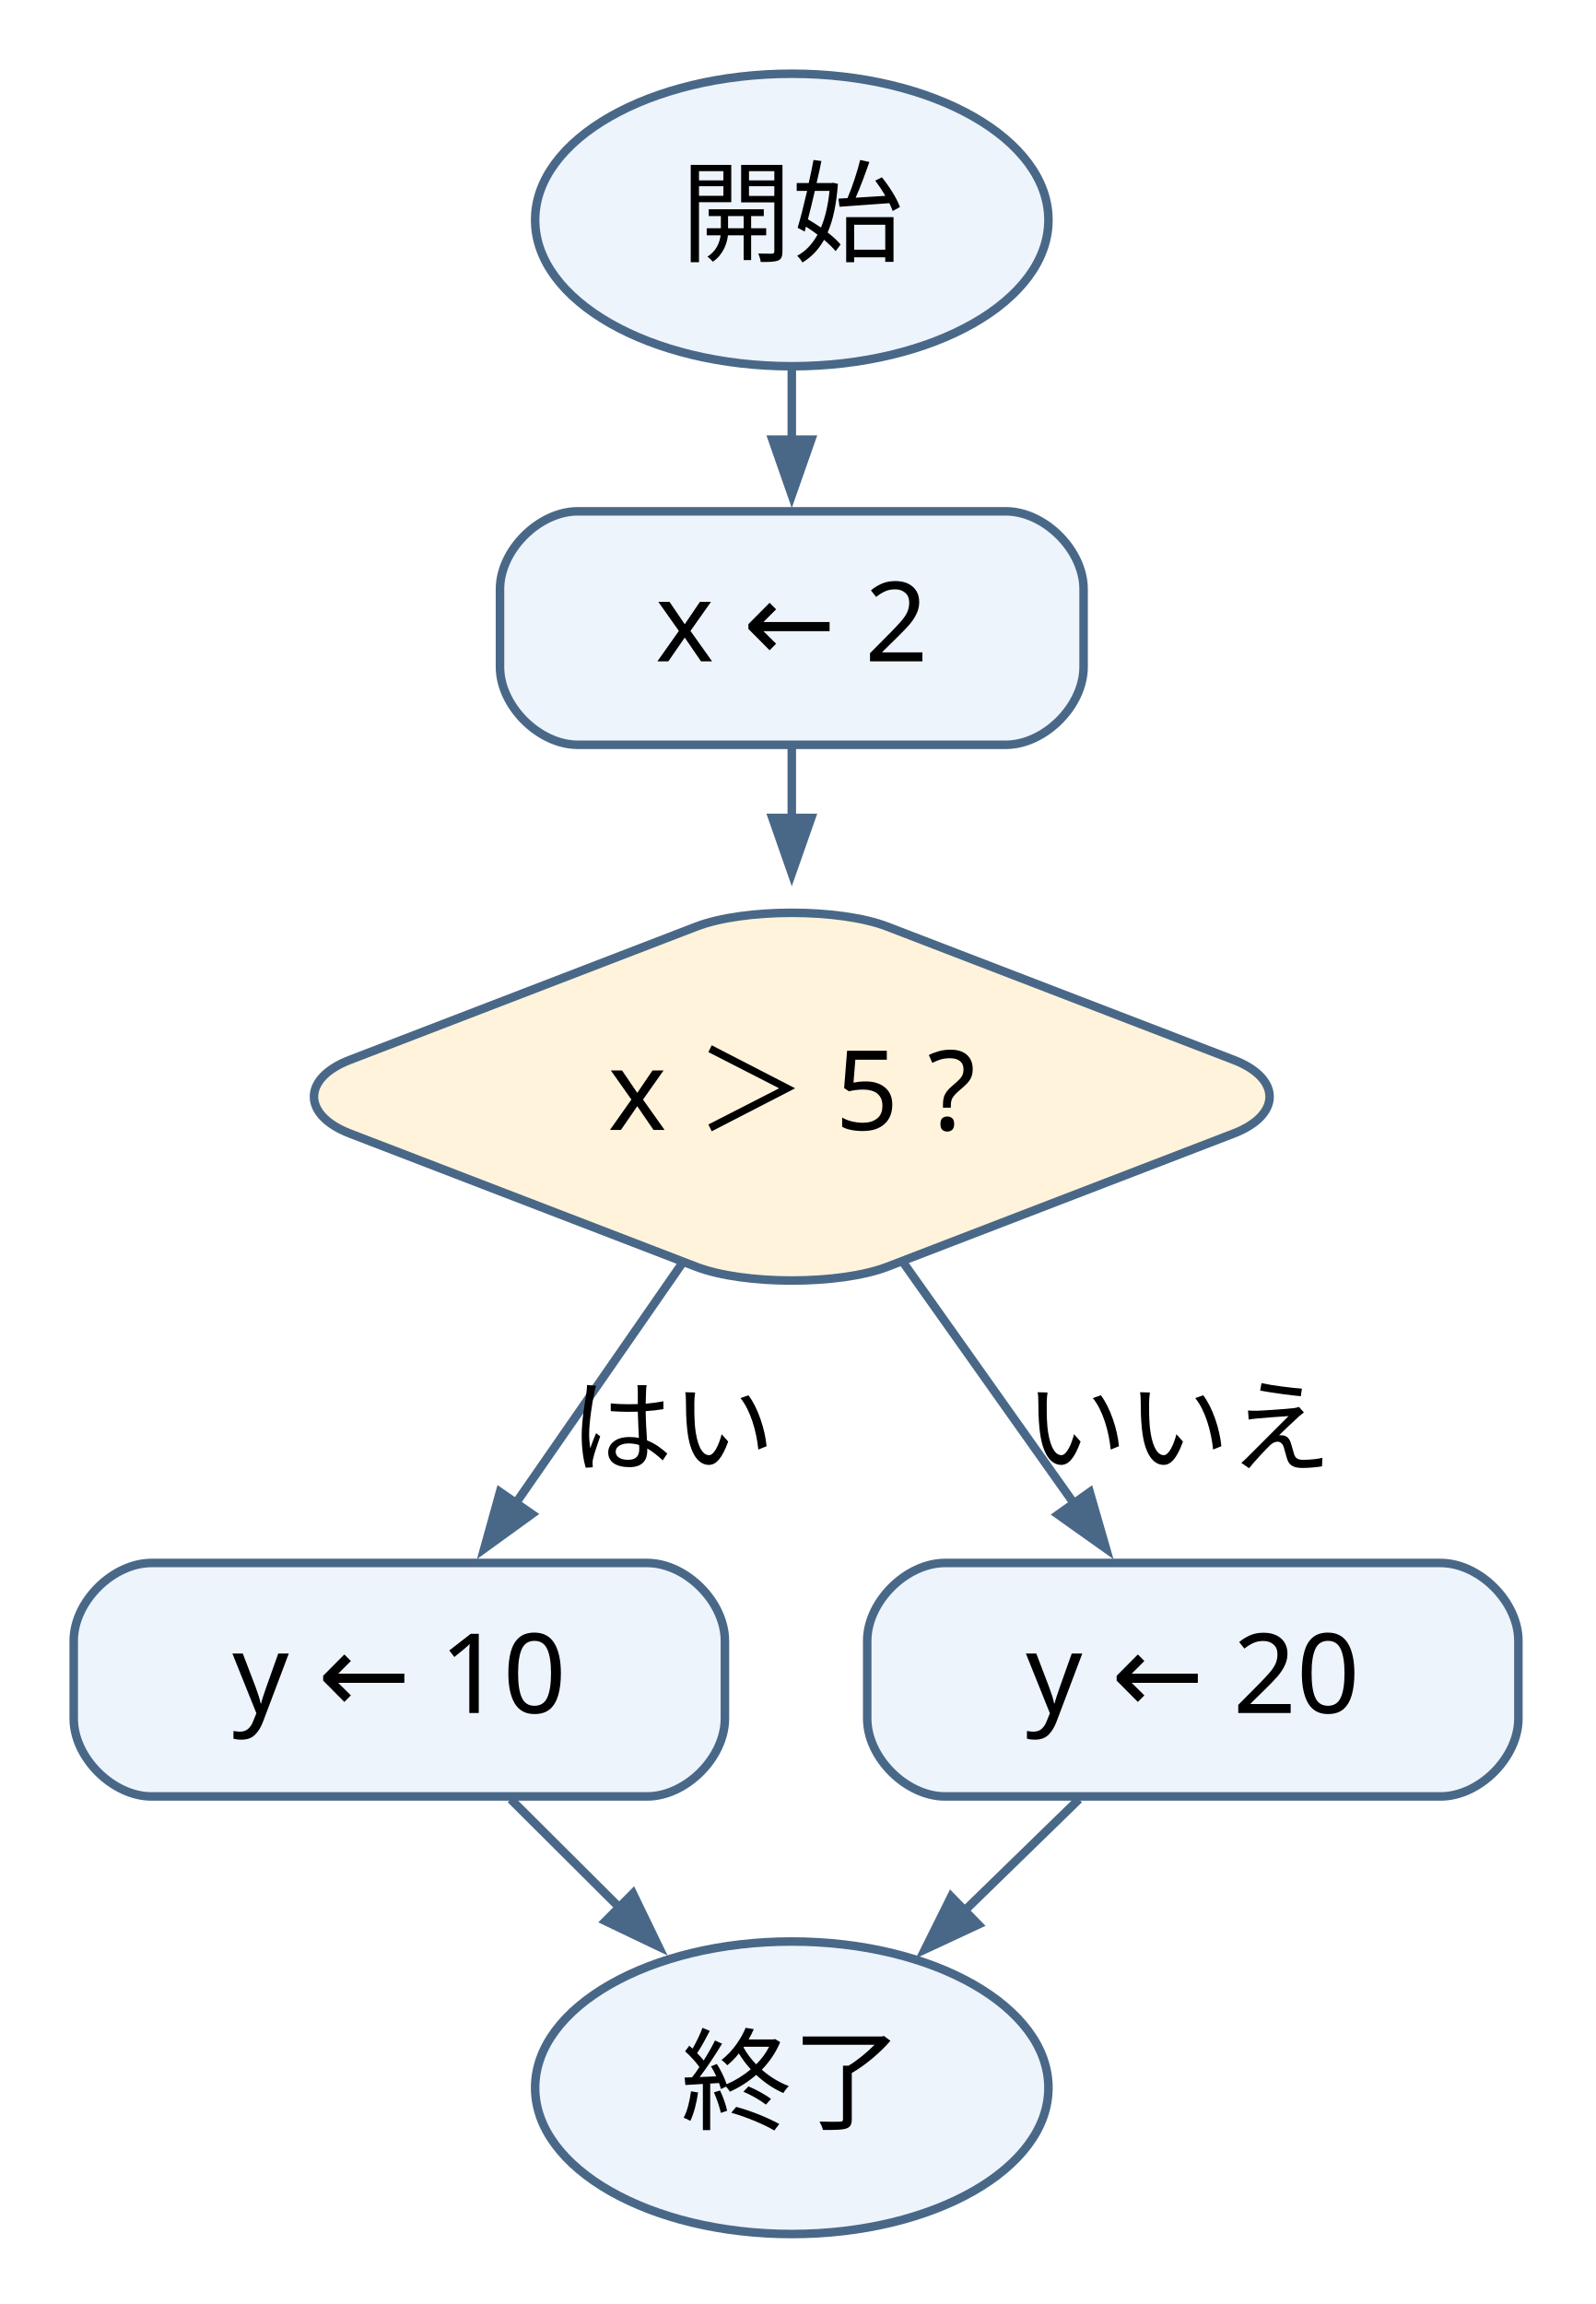
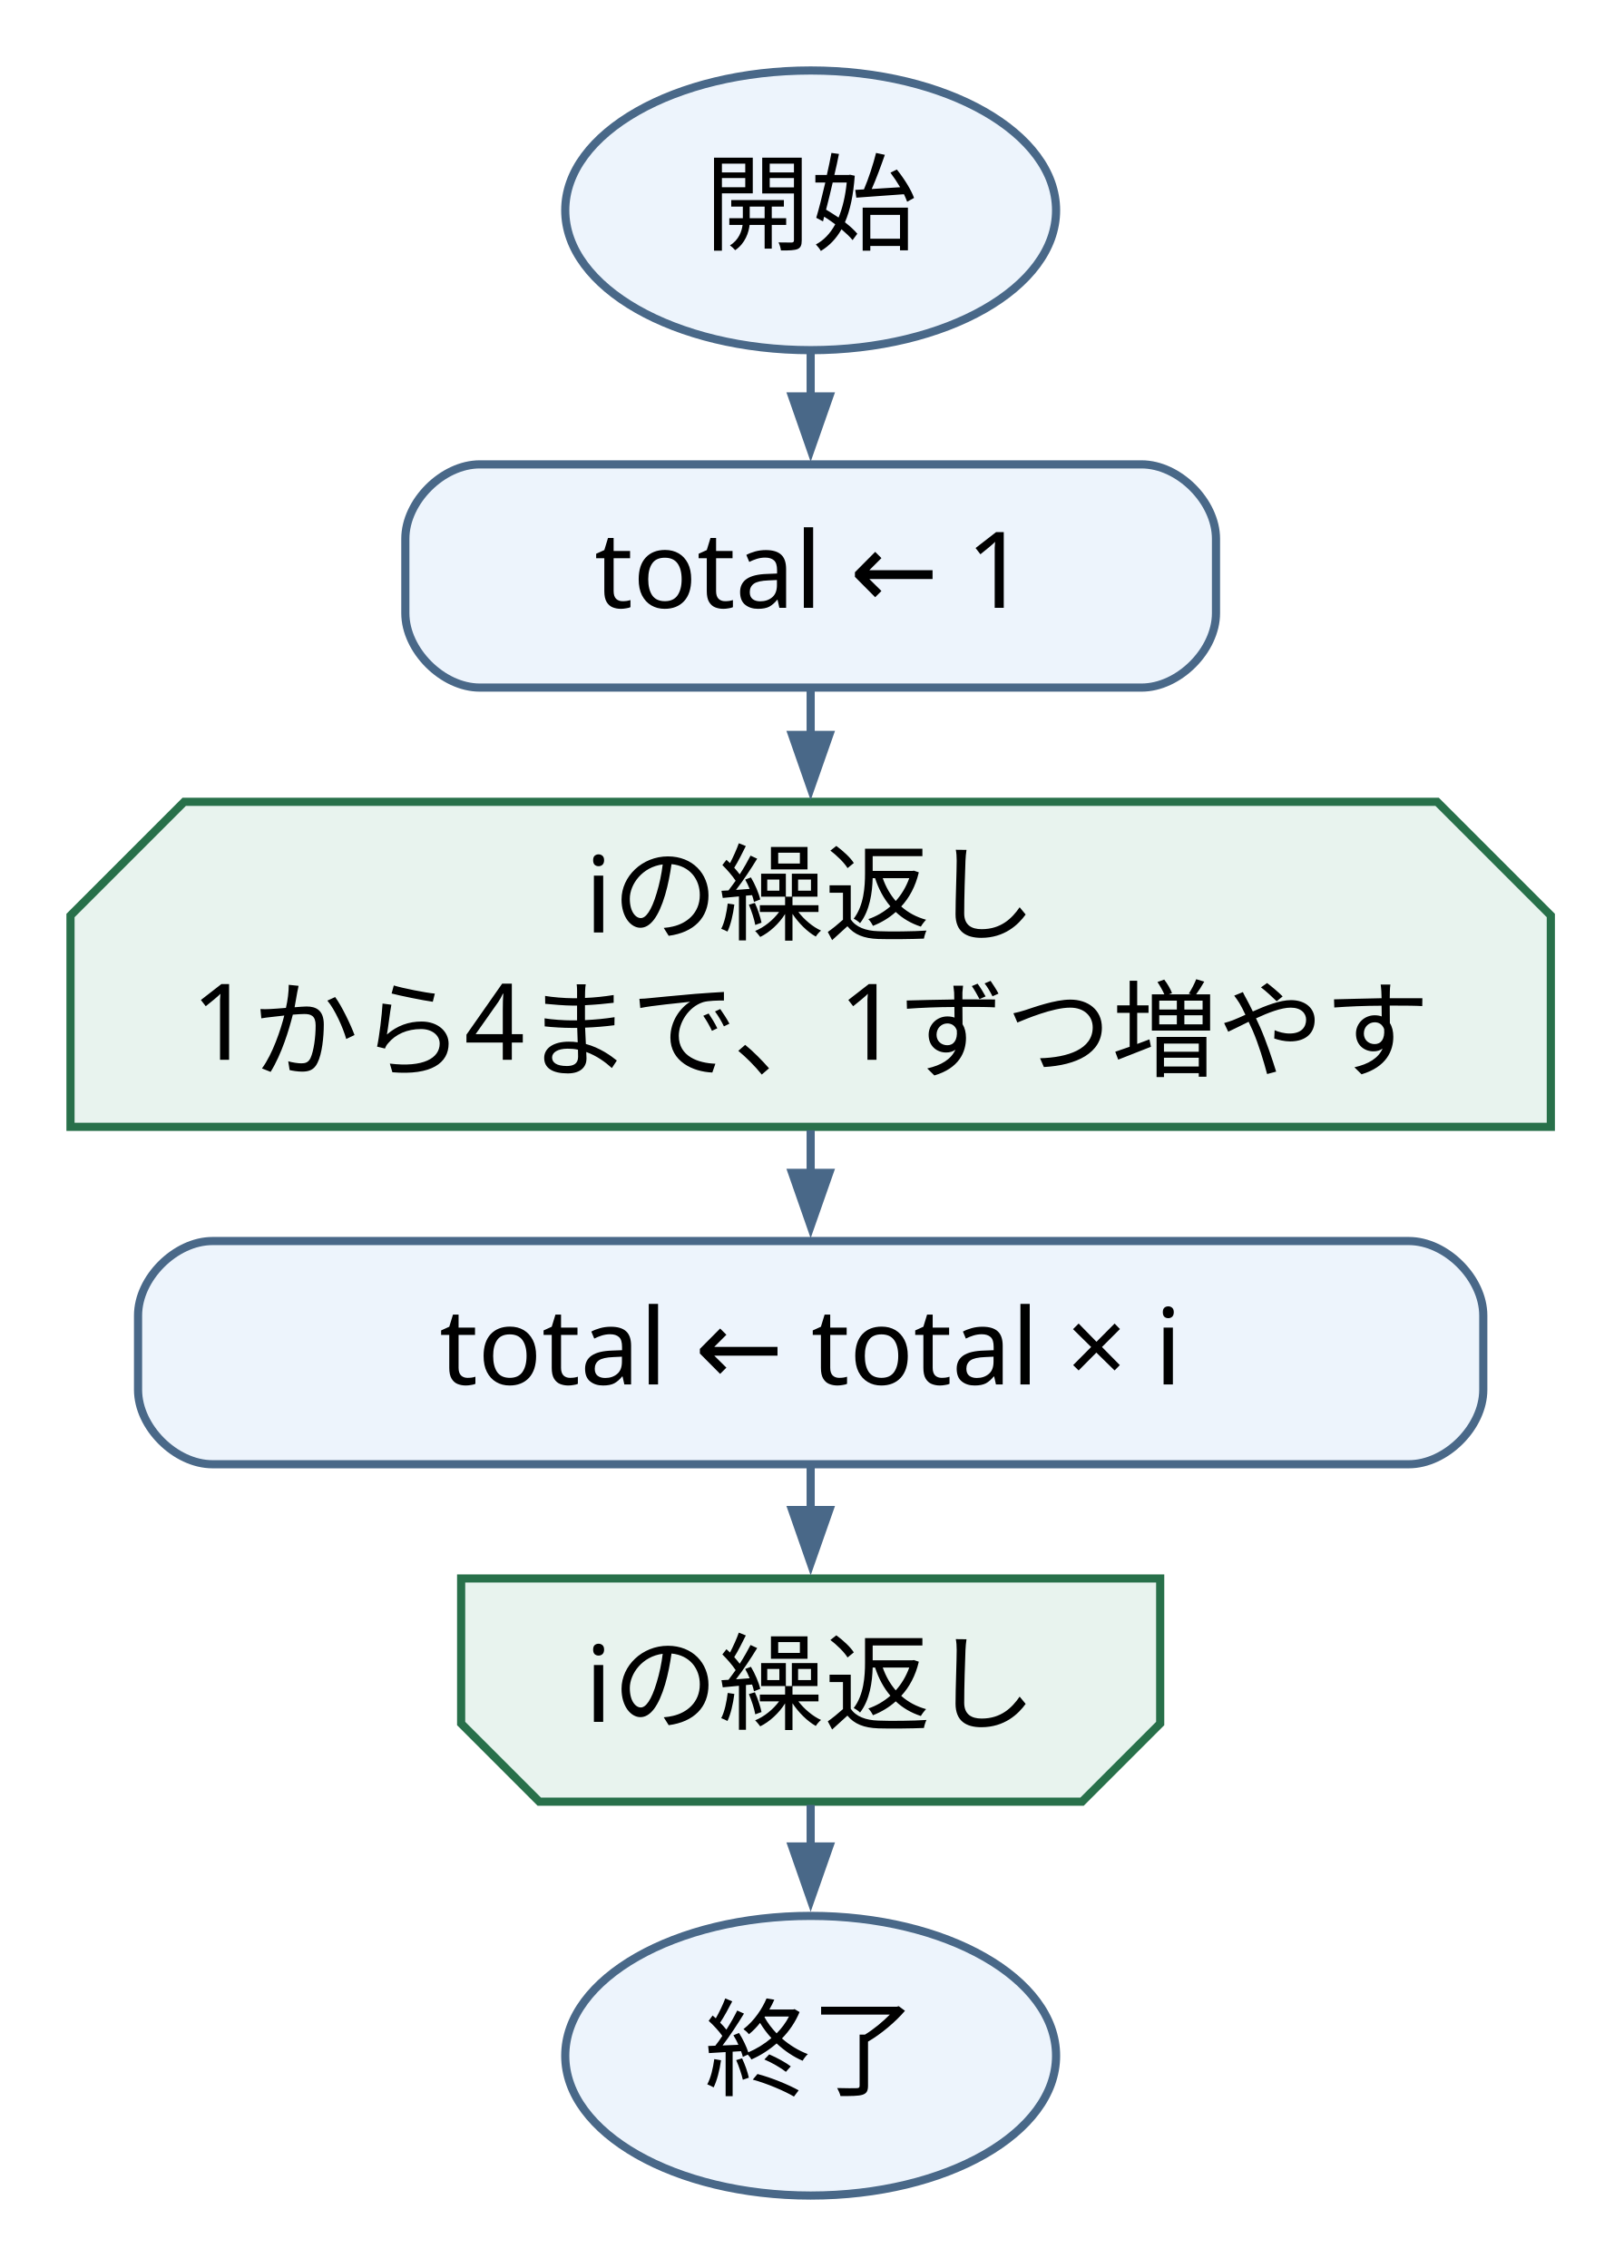
- <svg xmlns="http://www.w3.org/2000/svg" width="187pt" height="270pt" viewBox="0.00 0.00 187.00 270.00">
-   <g id="graph0" class="graph" transform="scale(1 1) rotate(0) translate(8.64 261.8)">
+ <svg xmlns="http://www.w3.org/2000/svg" width="199pt" height="278pt" viewBox="0.00 0.00 199.00 278.00">
+   <g id="graph0" class="graph" transform="scale(1 1) rotate(0) translate(8.64 269.12)">
    <g id="node1" class="node">
-       <ellipse fill="#edf4fc" stroke="#496888" cx="84.16" cy="-17.14" rx="30.08" ry="17.14" />
-       <text xml:space="preserve" text-anchor="middle" x="84.16" y="-13.24" font-family="Meiryo" font-size="13.00">終了</text>
+       <ellipse fill="#edf4fc" stroke="#496888" cx="90.72" cy="-17.14" rx="30.08" ry="17.14" />
+       <text xml:space="preserve" text-anchor="middle" x="90.72" y="-13.24" font-family="Meiryo" font-size="13.00">終了</text>
    </g>
-     <g id="node2" class="node">
-       <path fill="#fff3db" stroke="#496888" d="M72.96,-153.21C72.96,-153.21 32.36,-137.59 32.36,-137.59 26.76,-135.44 26.76,-131.13 32.36,-128.97 32.36,-128.97 72.96,-113.35 72.96,-113.35 78.56,-111.2 89.76,-111.2 95.36,-113.35 95.36,-113.35 135.96,-128.97 135.96,-128.97 141.56,-131.13 141.56,-135.44 135.96,-137.59 135.96,-137.59 95.36,-153.21 95.36,-153.21 89.76,-155.37 78.56,-155.37 72.96,-153.21" />
-       <text xml:space="preserve" text-anchor="middle" x="84.16" y="-129.38" font-family="Meiryo" font-size="13.00">x ＞ 5 ?</text>
+     <g id="node2" class="node loopend">
+       <polygon fill="#e8f3ee" stroke="#28704a" points="47.88,-75.64 133.56,-75.64 133.56,-57.86 123.98,-48.28 57.46,-48.28 47.88,-57.86" />
+       <text xml:space="preserve" text-anchor="middle" x="90.72" y="-58.06" font-family="Meiryo" font-size="13.00">iの繰返し</text>
+     </g>
+     <g id="edge1" class="edge">
+       <path fill="none" stroke="#496888" d="M90.72,-47.88C90.72,-46.2 90.72,-44.44 90.72,-42.65" />
+       <polygon fill="#496888" stroke="#496888" points="93,-42.79 90.72,-36.29 88.45,-42.79 93,-42.79" />
    </g>
    <g id="node3" class="node">
-       <path fill="#edf4fc" stroke="#496888" d="M67.2,-78.64C67.2,-78.64 9.12,-78.64 9.12,-78.64 4.56,-78.64 0,-74.08 0,-69.52 0,-69.52 0,-60.4 0,-60.4 0,-55.84 4.56,-51.28 9.12,-51.28 9.12,-51.28 67.2,-51.28 67.2,-51.28 71.76,-51.28 76.32,-55.84 76.32,-60.4 76.32,-60.4 76.32,-69.52 76.32,-69.52 76.32,-74.08 71.76,-78.64 67.2,-78.64" />
-       <text xml:space="preserve" text-anchor="middle" x="38.16" y="-61.06" font-family="Meiryo" font-size="13.00">y ← 10</text>
+       <path fill="#edf4fc" stroke="#496888" d="M164.04,-117C164.04,-117 17.4,-117 17.4,-117 12.84,-117 8.28,-112.44 8.28,-107.88 8.28,-107.88 8.28,-98.76 8.28,-98.76 8.28,-94.2 12.84,-89.64 17.4,-89.64 17.4,-89.64 164.04,-89.64 164.04,-89.64 168.6,-89.64 173.16,-94.2 173.16,-98.76 173.16,-98.76 173.16,-107.88 173.16,-107.88 173.16,-112.44 168.6,-117 164.04,-117" />
+       <text xml:space="preserve" text-anchor="middle" x="90.72" y="-99.42" font-family="Meiryo" font-size="13.00">total ← total × i</text>
    </g>
    <g id="edge2" class="edge">
-       <path fill="none" stroke="#496888" d="M71.35,-113.81C65.25,-105.01 57.95,-94.49 51.75,-85.55" />
-       <polygon fill="#496888" stroke="#496888" points="53.7,-84.37 48.12,-80.33 49.96,-86.96 53.7,-84.37" />
-       <text xml:space="preserve" text-anchor="middle" x="70.16" y="-90.24" font-family="Meiryo" font-size="12.00">はい</text>
+       <path fill="none" stroke="#496888" d="M90.72,-89.43C90.72,-87.68 90.72,-85.85 90.72,-84.01" />
+       <polygon fill="#496888" stroke="#496888" points="93,-84.03 90.72,-77.53 88.45,-84.03 93,-84.03" />
    </g>
-     <g id="node4" class="node">
-       <path fill="#edf4fc" stroke="#496888" d="M160.2,-78.64C160.2,-78.64 102.12,-78.64 102.12,-78.64 97.56,-78.64 93,-74.08 93,-69.52 93,-69.52 93,-60.4 93,-60.4 93,-55.84 97.56,-51.28 102.12,-51.28 102.12,-51.28 160.2,-51.28 160.2,-51.28 164.76,-51.28 169.32,-55.84 169.32,-60.4 169.32,-60.4 169.32,-69.52 169.32,-69.52 169.32,-74.08 164.76,-78.64 160.2,-78.64" />
-       <text xml:space="preserve" text-anchor="middle" x="131.16" y="-61.06" font-family="Meiryo" font-size="13.00">y ← 20</text>
+     <g id="node4" class="node loopstart">
+       <polygon fill="#e8f3ee" stroke="#28704a" points="0.00,-131.00 0.00,-156.90 13.94,-170.84 167.50,-170.84 181.44,-156.90 181.44,-131.00" />
+       <text xml:space="preserve" text-anchor="middle" x="90.72" y="-154.82" font-family="Meiryo" font-size="13.00">iの繰返し</text>
+       <text xml:space="preserve" text-anchor="middle" x="90.72" y="-139.22" font-family="Meiryo" font-size="13.00">1から4まで、1ずつ増やす</text>
+     </g>
+     <g id="edge3" class="edge">
+       <path fill="none" stroke="#496888" d="M90.72,-130.58C90.72,-128.77 90.72,-126.92 90.72,-125.1" />
+       <polygon fill="#496888" stroke="#496888" points="93,-125.36 90.72,-118.86 88.45,-125.36 93,-125.36" />
+     </g>
+     <g id="node5" class="node">
+       <path fill="#edf4fc" stroke="#496888" d="M131.28,-212.2C131.28,-212.2 50.16,-212.2 50.16,-212.2 45.6,-212.2 41.04,-207.64 41.04,-203.08 41.04,-203.08 41.04,-193.96 41.04,-193.96 41.04,-189.4 45.6,-184.84 50.16,-184.84 50.16,-184.84 131.28,-184.84 131.28,-184.84 135.84,-184.84 140.4,-189.4 140.4,-193.96 140.4,-193.96 140.4,-203.08 140.4,-203.08 140.4,-207.64 135.84,-212.2 131.28,-212.2" />
+       <text xml:space="preserve" text-anchor="middle" x="90.72" y="-194.62" font-family="Meiryo" font-size="13.00">total ← 1</text>
    </g>
    <g id="edge4" class="edge">
-       <path fill="none" stroke="#496888" d="M97.25,-113.81C103.49,-105.01 110.94,-94.49 117.28,-85.55" />
-       <polygon fill="#496888" stroke="#496888" points="119.08,-86.94 120.99,-80.32 115.37,-84.31 119.08,-86.94" />
-       <text xml:space="preserve" text-anchor="middle" x="129.46" y="-90.24" font-family="Meiryo" font-size="12.00">いいえ</text>
+       <path fill="none" stroke="#496888" d="M90.72,-184.58C90.72,-182.73 90.72,-180.78 90.72,-178.79" />
+       <polygon fill="#496888" stroke="#496888" points="93,-179.04 90.72,-172.54 88.45,-179.04 93,-179.04" />
    </g>
-     <g id="edge1" class="edge">
-       <path fill="none" stroke="#496888" d="M51.22,-50.95C55.25,-46.93 59.79,-42.41 64.18,-38.04" />
-       <polygon fill="#496888" stroke="#496888" points="65.54,-39.9 68.54,-33.7 62.33,-36.67 65.54,-39.9" />
-     </g>
-     <g id="edge3" class="edge">
-       <path fill="none" stroke="#496888" d="M117.82,-50.95C113.62,-46.86 108.89,-42.25 104.32,-37.8" />
-       <polygon fill="#496888" stroke="#496888" points="106.02,-36.27 99.77,-33.36 102.84,-39.53 106.02,-36.27" />
-     </g>
-     <g id="node5" class="node">
-       <path fill="#edf4fc" stroke="#496888" d="M109.24,-201.88C109.24,-201.88 59.08,-201.88 59.08,-201.88 54.52,-201.88 49.96,-197.32 49.96,-192.76 49.96,-192.76 49.96,-183.64 49.96,-183.64 49.96,-179.08 54.52,-174.52 59.08,-174.52 59.08,-174.52 109.24,-174.52 109.24,-174.52 113.8,-174.52 118.36,-179.08 118.36,-183.64 118.36,-183.64 118.36,-192.76 118.36,-192.76 118.36,-197.32 113.8,-201.88 109.24,-201.88" />
-       <text xml:space="preserve" text-anchor="middle" x="84.16" y="-184.3" font-family="Meiryo" font-size="13.00">x ← 2</text>
+     <g id="node6" class="node">
+       <ellipse fill="#edf4fc" stroke="#496888" cx="90.72" cy="-243.34" rx="30.08" ry="17.14" />
+       <text xml:space="preserve" text-anchor="middle" x="90.72" y="-239.44" font-family="Meiryo" font-size="13.00">開始</text>
    </g>
    <g id="edge5" class="edge">
-       <path fill="none" stroke="#496888" d="M84.16,-174.12C84.16,-171.52 84.16,-168.68 84.16,-165.76" />
-       <polygon fill="#496888" stroke="#496888" points="86.44,-165.95 84.16,-159.45 81.89,-165.95 86.44,-165.95" />
-     </g>
-     <g id="node6" class="node">
-       <ellipse fill="#edf4fc" stroke="#496888" cx="84.16" cy="-236.02" rx="30.08" ry="17.14" />
-       <text xml:space="preserve" text-anchor="middle" x="84.16" y="-232.12" font-family="Meiryo" font-size="13.00">開始</text>
-     </g>
-     <g id="edge6" class="edge">
-       <path fill="none" stroke="#496888" d="M84.16,-218.48C84.16,-215.81 84.16,-213.02 84.16,-210.27" />
-       <polygon fill="#496888" stroke="#496888" points="86.44,-210.28 84.16,-203.78 81.89,-210.28 86.44,-210.28" />
+       <path fill="none" stroke="#496888" d="M90.72,-225.91C90.72,-224.11 90.72,-222.26 90.72,-220.41" />
+       <polygon fill="#496888" stroke="#496888" points="93,-220.53 90.72,-214.03 88.45,-220.53 93,-220.53" />
    </g>
  </g>
</svg>
